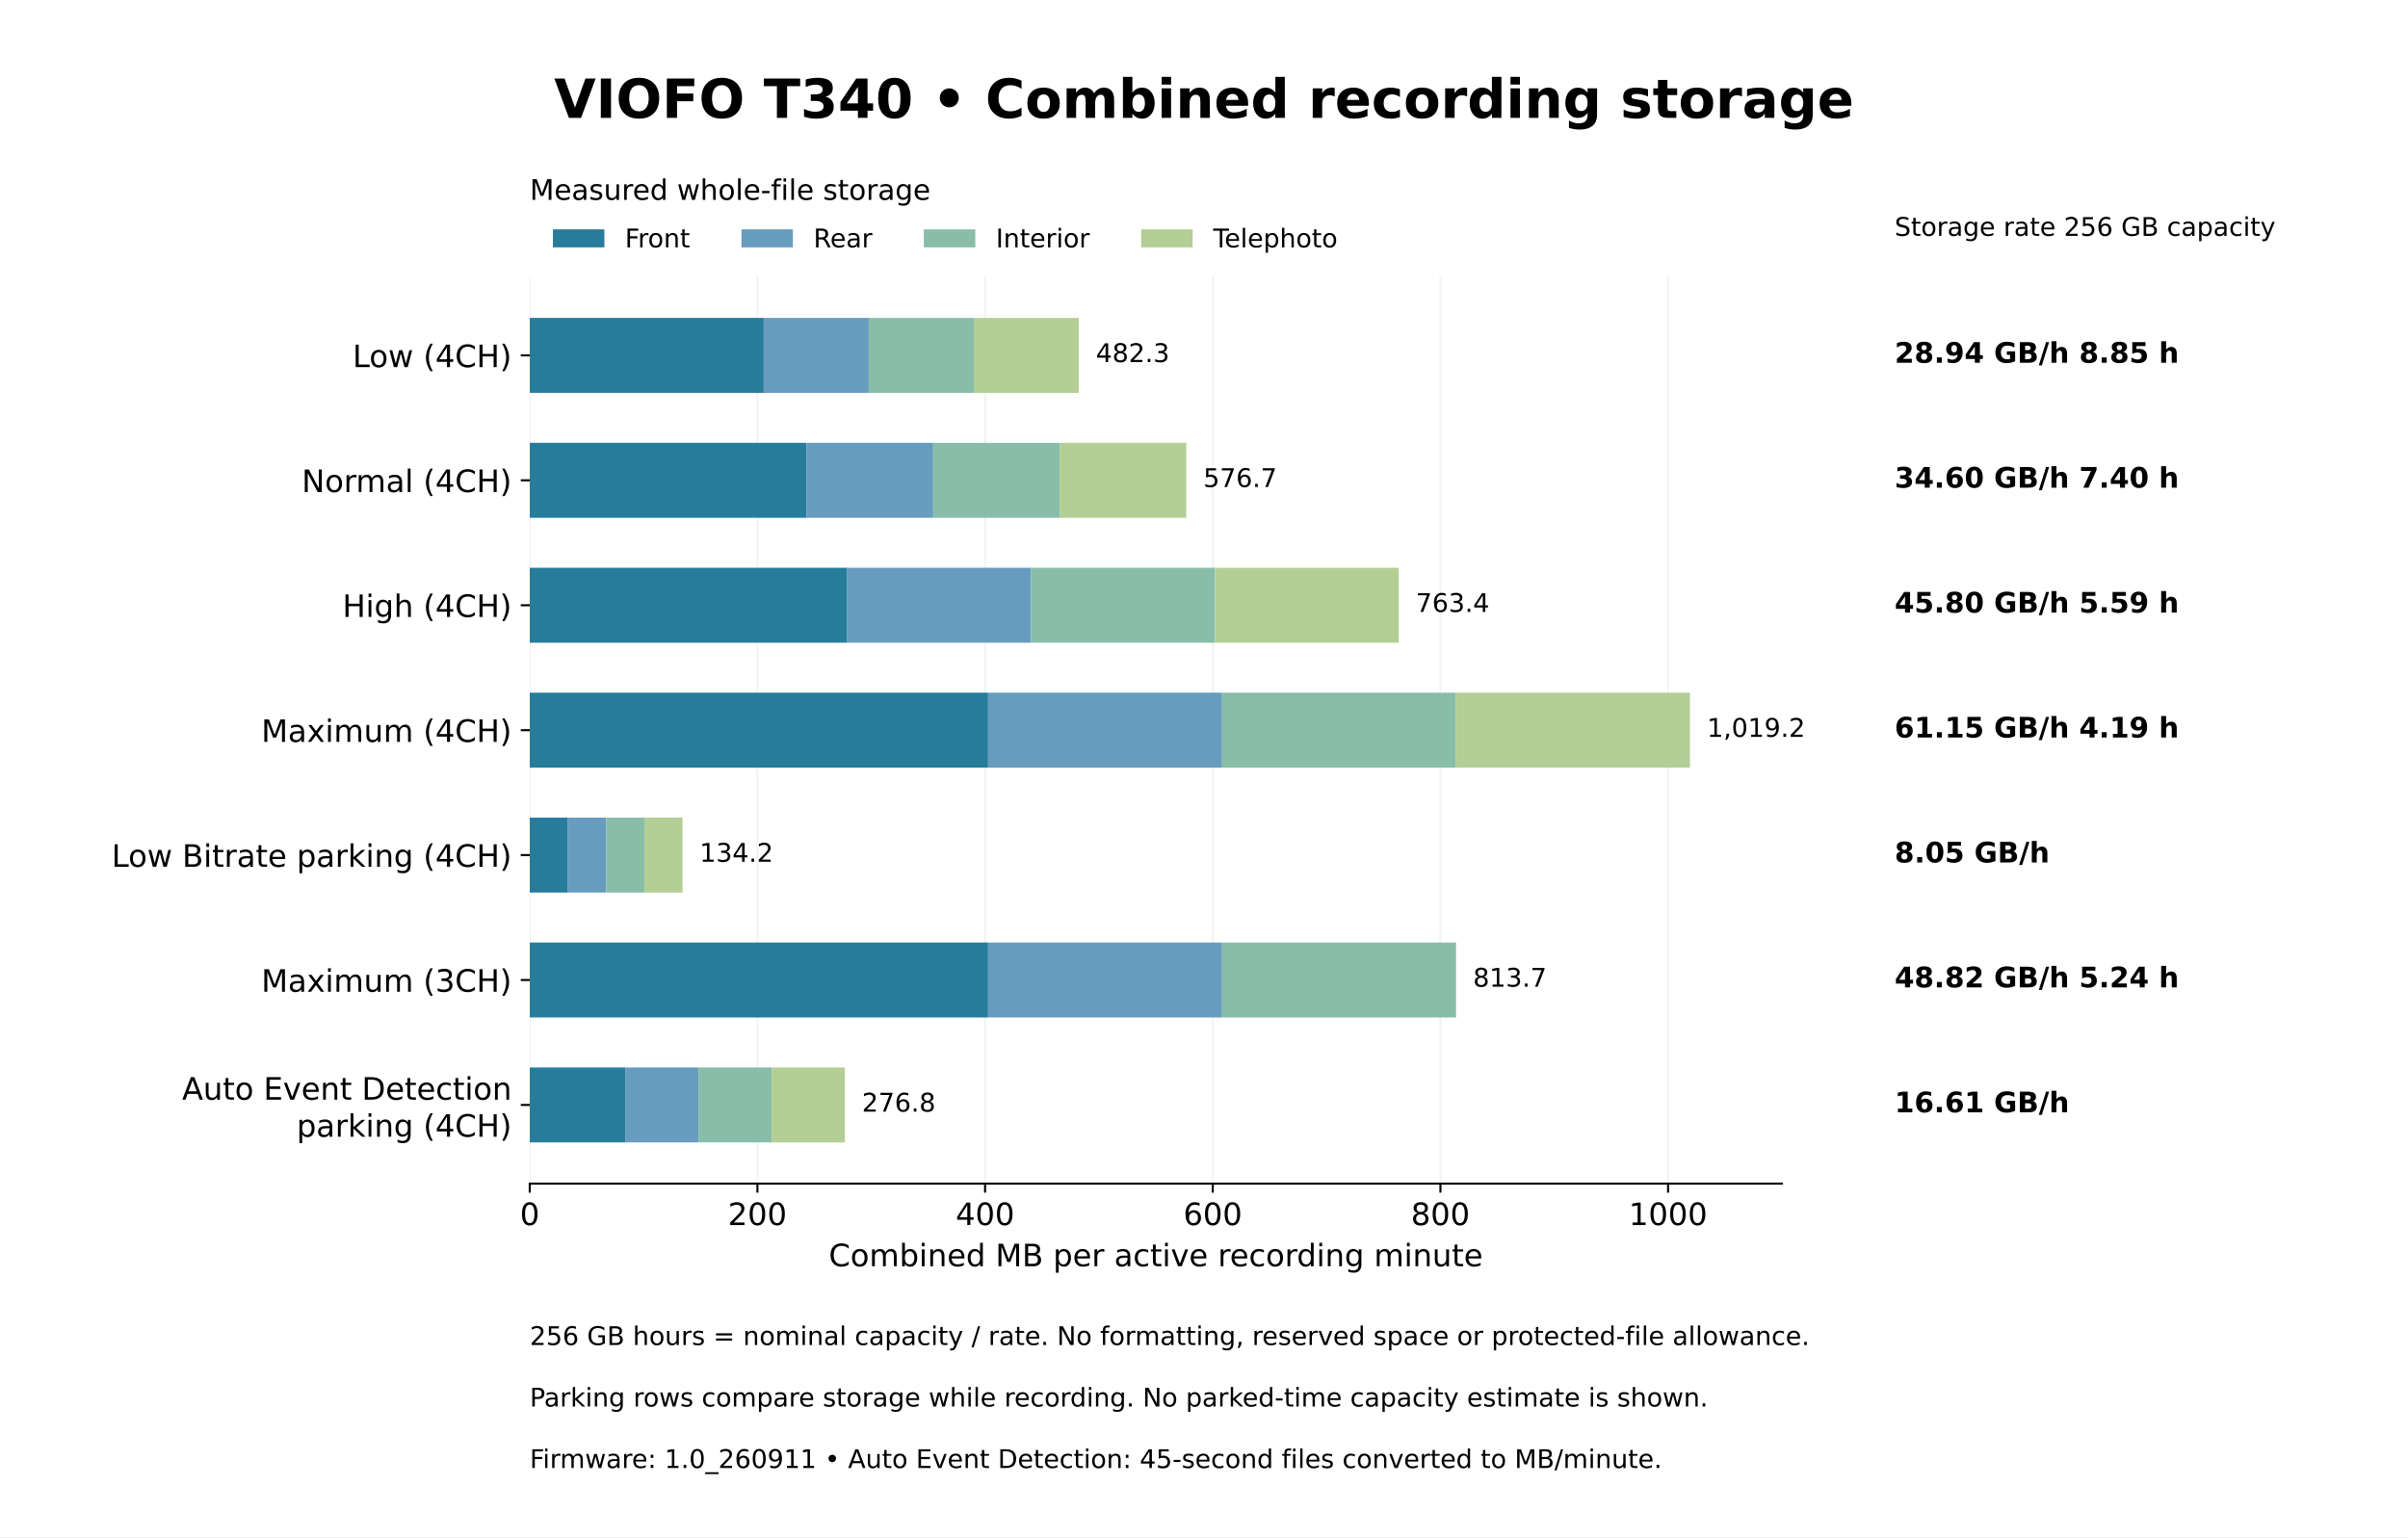
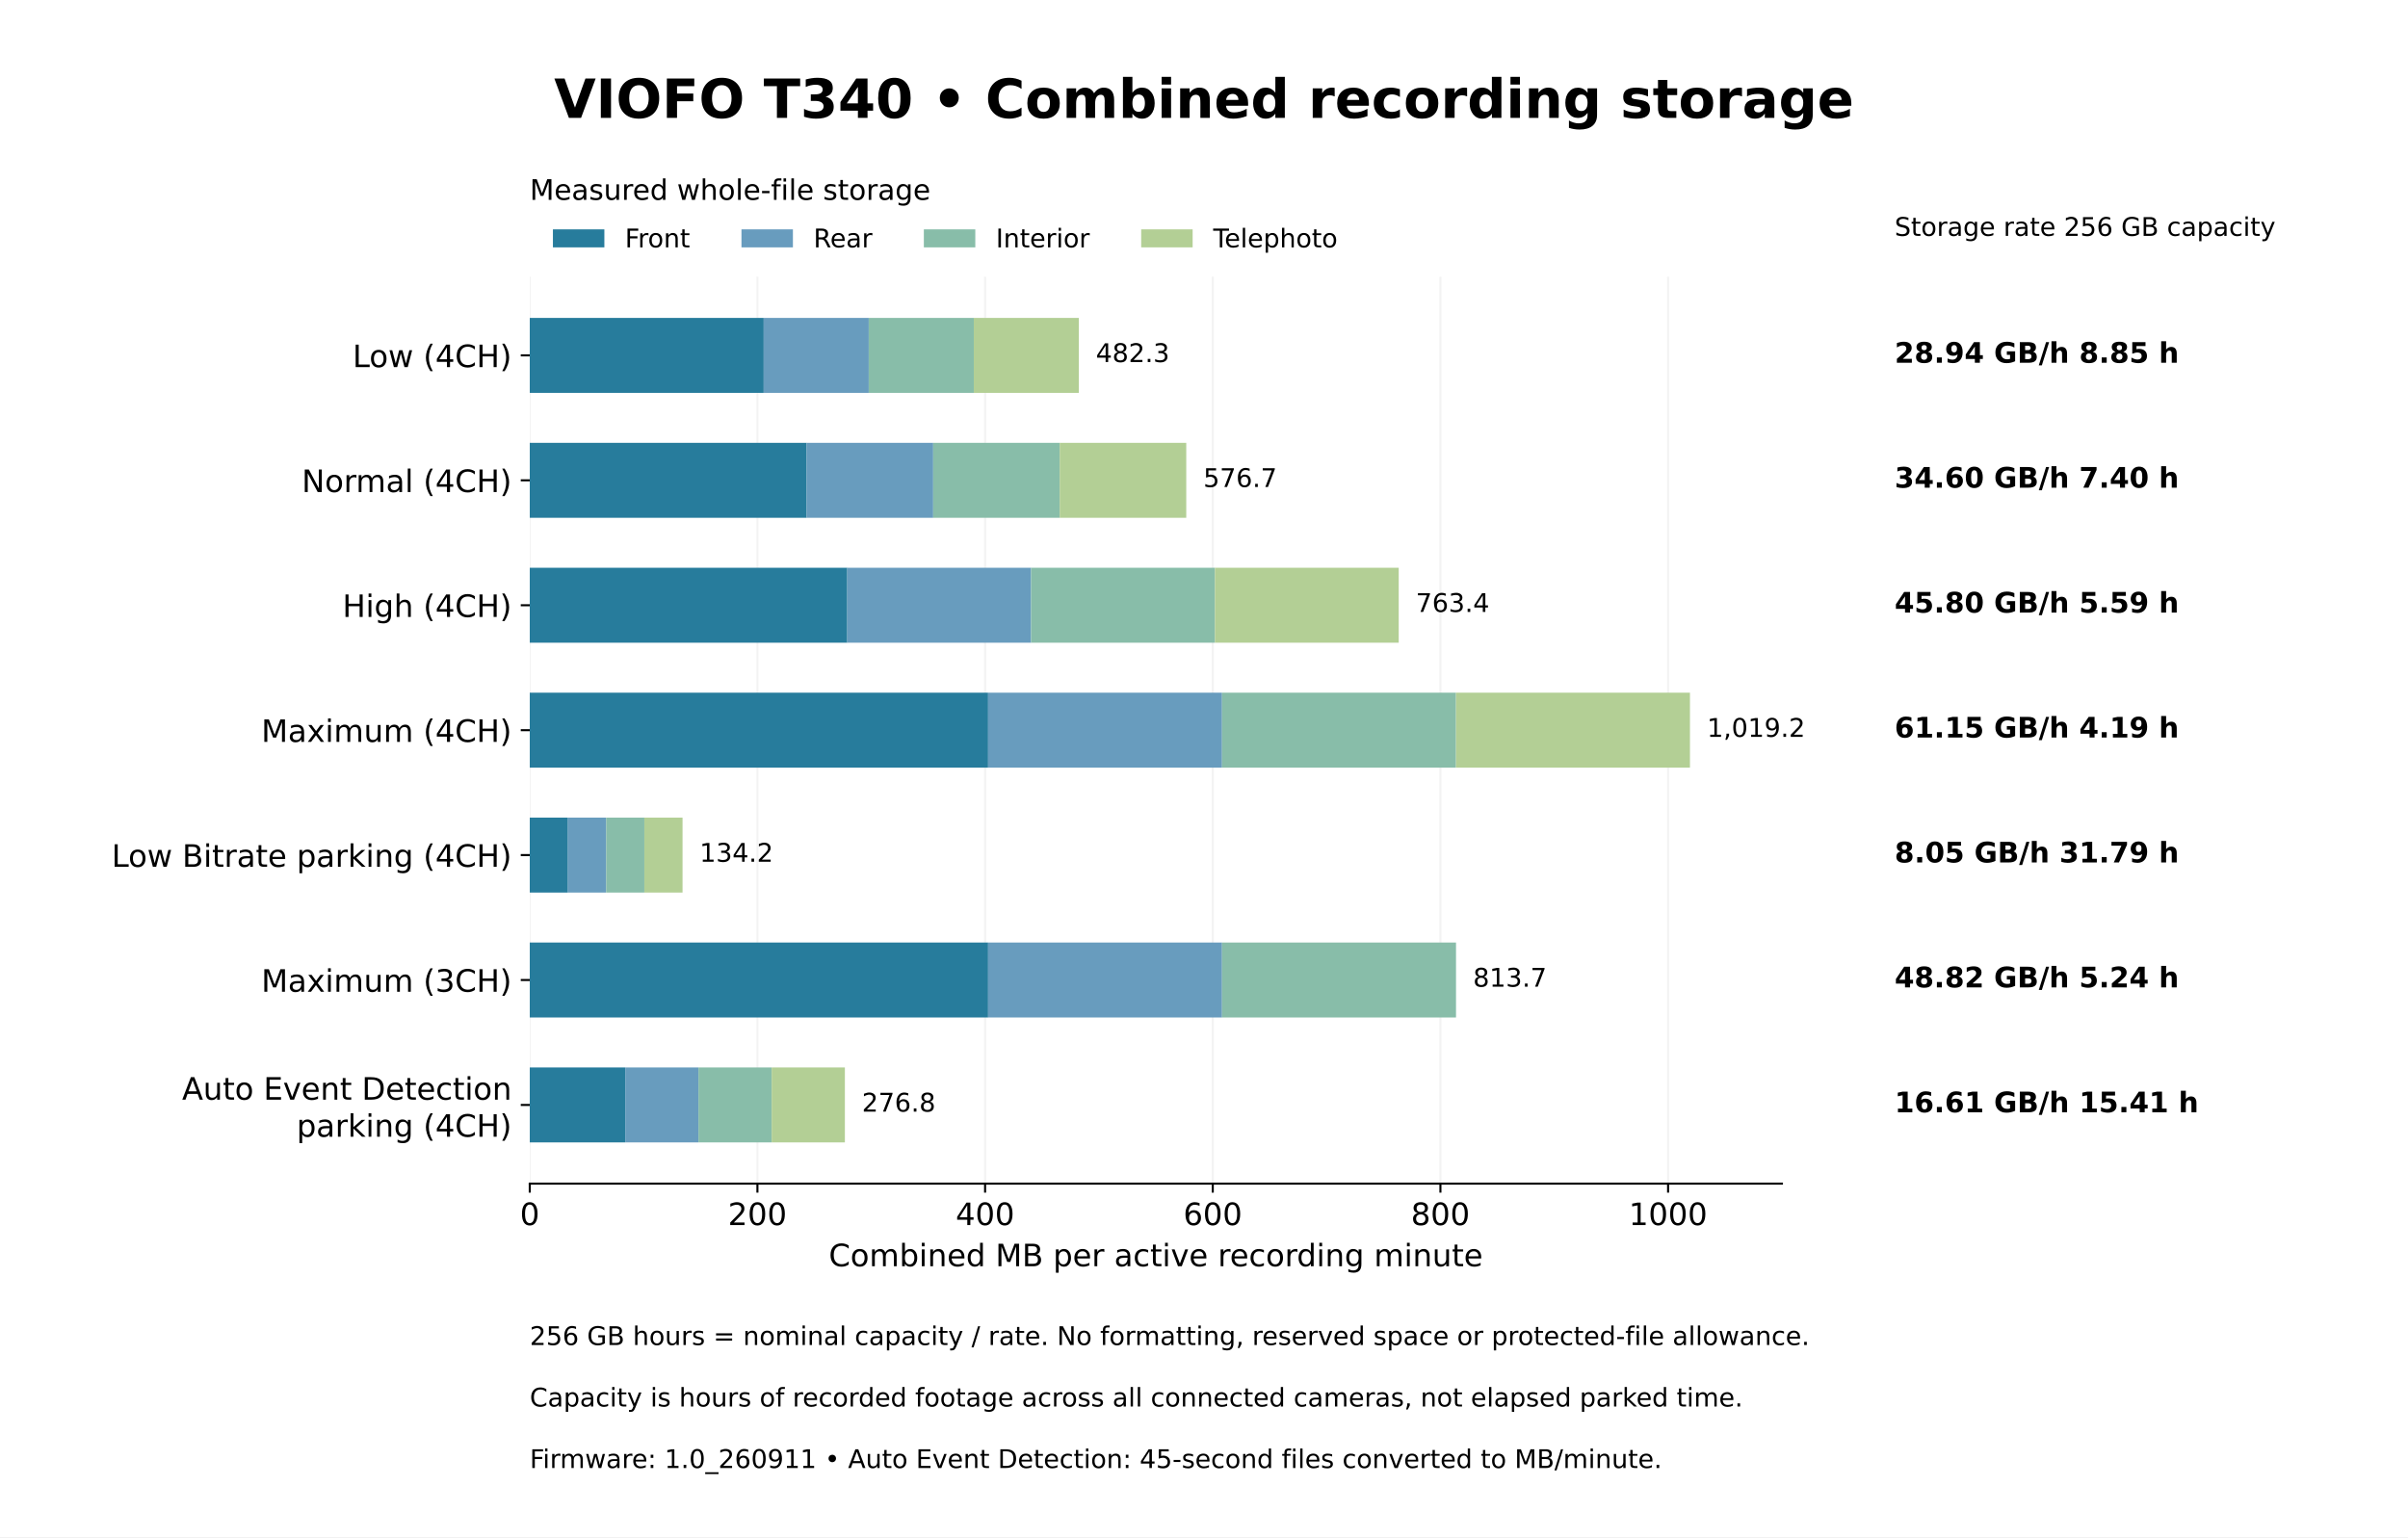
<svg xmlns="http://www.w3.org/2000/svg" xmlns:xlink="http://www.w3.org/1999/xlink" width="936pt" height="597.6pt" viewBox="0 0 936 597.6" version="1.1">
  <defs>
    <style type="text/css">*{stroke-linejoin: round; stroke-linecap: butt}</style>
  </defs>
  <g id="figure_1">
    <g id="patch_1">
      <path d="M 0 597.6 L 936 597.6 L 936 0 L 0 0 z " style="fill: #ffffff" />
    </g>
    <g id="axes_1">
      <g id="patch_2">
        <path d="M 205.92 460.152 L 692.64 460.152 L 692.64 107.568 L 205.92 107.568 z " style="fill: #ffffff" />
      </g>
      <g id="matplotlib.axis_1">
        <g id="xtick_1">
          <g id="line2d_1">
-             <path d="M 205.92 460.152 L 205.92 107.568 " clip-path="url(#p128dc2b965)" style="fill: none; stroke: #b0b0b0; stroke-opacity: 0.16; stroke-width: 0.8; stroke-linecap: square" />
+             <path d="M 205.92 460.152 L 205.92 107.568 " clip-path="url(#p397faa43eb)" style="fill: none; stroke: #b0b0b0; stroke-opacity: 0.16; stroke-width: 0.8; stroke-linecap: square" />
          </g>
          <g id="line2d_2">
            <defs>
-               <path id="mbb95f08440" d="M 0 0 L 0 3.5 " style="stroke: #000000; stroke-width: 0.8" />
+               <path id="m514f38c009" d="M 0 0 L 0 3.5 " style="stroke: #000000; stroke-width: 0.8" />
            </defs>
            <g>
-               <use xlink:href="#mbb95f08440" x="205.92" y="460.152" style="stroke: #000000; stroke-width: 0.8" />
+               <use xlink:href="#m514f38c009" x="205.92" y="460.152" style="stroke: #000000; stroke-width: 0.8" />
            </g>
          </g>
          <g id="text_1">
            <text style="font-size: 12px; font-family: 'DejaVu Sans'; text-anchor: middle" x="205.92" y="476.269" transform="rotate(-0 205.92 476.2692)">0</text>
          </g>
        </g>
        <g id="xtick_2">
          <g id="line2d_3">
-             <path d="M 294.415 460.152 L 294.415 107.568 " clip-path="url(#p128dc2b965)" style="fill: none; stroke: #b0b0b0; stroke-opacity: 0.16; stroke-width: 0.8; stroke-linecap: square" />
+             <path d="M 294.415 460.152 L 294.415 107.568 " clip-path="url(#p397faa43eb)" style="fill: none; stroke: #b0b0b0; stroke-opacity: 0.16; stroke-width: 0.8; stroke-linecap: square" />
          </g>
          <g id="line2d_4">
            <g>
-               <use xlink:href="#mbb95f08440" x="294.415" y="460.152" style="stroke: #000000; stroke-width: 0.8" />
+               <use xlink:href="#m514f38c009" x="294.415" y="460.152" style="stroke: #000000; stroke-width: 0.8" />
            </g>
          </g>
          <g id="text_2">
            <text style="font-size: 12px; font-family: 'DejaVu Sans'; text-anchor: middle" x="294.415" y="476.269" transform="rotate(-0 294.4145 476.2692)">200</text>
          </g>
        </g>
        <g id="xtick_3">
          <g id="line2d_5">
-             <path d="M 382.909 460.152 L 382.909 107.568 " clip-path="url(#p128dc2b965)" style="fill: none; stroke: #b0b0b0; stroke-opacity: 0.16; stroke-width: 0.8; stroke-linecap: square" />
+             <path d="M 382.909 460.152 L 382.909 107.568 " clip-path="url(#p397faa43eb)" style="fill: none; stroke: #b0b0b0; stroke-opacity: 0.16; stroke-width: 0.8; stroke-linecap: square" />
          </g>
          <g id="line2d_6">
            <g>
-               <use xlink:href="#mbb95f08440" x="382.909" y="460.152" style="stroke: #000000; stroke-width: 0.8" />
+               <use xlink:href="#m514f38c009" x="382.909" y="460.152" style="stroke: #000000; stroke-width: 0.8" />
            </g>
          </g>
          <g id="text_3">
            <text style="font-size: 12px; font-family: 'DejaVu Sans'; text-anchor: middle" x="382.909" y="476.269" transform="rotate(-0 382.9091 476.2692)">400</text>
          </g>
        </g>
        <g id="xtick_4">
          <g id="line2d_7">
-             <path d="M 471.404 460.152 L 471.404 107.568 " clip-path="url(#p128dc2b965)" style="fill: none; stroke: #b0b0b0; stroke-opacity: 0.16; stroke-width: 0.8; stroke-linecap: square" />
+             <path d="M 471.404 460.152 L 471.404 107.568 " clip-path="url(#p397faa43eb)" style="fill: none; stroke: #b0b0b0; stroke-opacity: 0.16; stroke-width: 0.8; stroke-linecap: square" />
          </g>
          <g id="line2d_8">
            <g>
-               <use xlink:href="#mbb95f08440" x="471.404" y="460.152" style="stroke: #000000; stroke-width: 0.8" />
+               <use xlink:href="#m514f38c009" x="471.404" y="460.152" style="stroke: #000000; stroke-width: 0.8" />
            </g>
          </g>
          <g id="text_4">
            <text style="font-size: 12px; font-family: 'DejaVu Sans'; text-anchor: middle" x="471.404" y="476.269" transform="rotate(-0 471.4036 476.2692)">600</text>
          </g>
        </g>
        <g id="xtick_5">
          <g id="line2d_9">
-             <path d="M 559.898 460.152 L 559.898 107.568 " clip-path="url(#p128dc2b965)" style="fill: none; stroke: #b0b0b0; stroke-opacity: 0.16; stroke-width: 0.8; stroke-linecap: square" />
+             <path d="M 559.898 460.152 L 559.898 107.568 " clip-path="url(#p397faa43eb)" style="fill: none; stroke: #b0b0b0; stroke-opacity: 0.16; stroke-width: 0.8; stroke-linecap: square" />
          </g>
          <g id="line2d_10">
            <g>
-               <use xlink:href="#mbb95f08440" x="559.898" y="460.152" style="stroke: #000000; stroke-width: 0.8" />
+               <use xlink:href="#m514f38c009" x="559.898" y="460.152" style="stroke: #000000; stroke-width: 0.8" />
            </g>
          </g>
          <g id="text_5">
            <text style="font-size: 12px; font-family: 'DejaVu Sans'; text-anchor: middle" x="559.898" y="476.269" transform="rotate(-0 559.8982 476.2692)">800</text>
          </g>
        </g>
        <g id="xtick_6">
          <g id="line2d_11">
-             <path d="M 648.393 460.152 L 648.393 107.568 " clip-path="url(#p128dc2b965)" style="fill: none; stroke: #b0b0b0; stroke-opacity: 0.16; stroke-width: 0.8; stroke-linecap: square" />
+             <path d="M 648.393 460.152 L 648.393 107.568 " clip-path="url(#p397faa43eb)" style="fill: none; stroke: #b0b0b0; stroke-opacity: 0.16; stroke-width: 0.8; stroke-linecap: square" />
          </g>
          <g id="line2d_12">
            <g>
-               <use xlink:href="#mbb95f08440" x="648.393" y="460.152" style="stroke: #000000; stroke-width: 0.8" />
+               <use xlink:href="#m514f38c009" x="648.393" y="460.152" style="stroke: #000000; stroke-width: 0.8" />
            </g>
          </g>
          <g id="text_6">
            <text style="font-size: 12px; font-family: 'DejaVu Sans'; text-anchor: middle" x="648.393" y="476.269" transform="rotate(-0 648.3927 476.2692)">1000</text>
          </g>
        </g>
        <g id="text_7">
          <text style="font-size: 12px; font-family: 'DejaVu Sans'; text-anchor: middle" x="449.28" y="492.27" transform="rotate(-0 449.28 492.2701)">Combined MB per active recording minute</text>
        </g>
      </g>
      <g id="matplotlib.axis_2">
        <g id="ytick_1">
          <g id="line2d_13">
            <defs>
-               <path id="m539b32e990" d="M 0 0 L -3.5 0 " style="stroke: #000000; stroke-width: 0.8" />
+               <path id="m3642a710c3" d="M 0 0 L -3.5 0 " style="stroke: #000000; stroke-width: 0.8" />
            </defs>
            <g>
-               <use xlink:href="#m539b32e990" x="205.92" y="138.164" style="stroke: #000000; stroke-width: 0.8" />
+               <use xlink:href="#m3642a710c3" x="205.92" y="138.164" style="stroke: #000000; stroke-width: 0.8" />
            </g>
          </g>
          <g id="text_8">
            <text style="font-size: 12px; font-family: 'DejaVu Sans'; text-anchor: end" x="198.92" y="142.723" transform="rotate(-0 198.92 142.7227)">Low (4CH)</text>
          </g>
        </g>
        <g id="ytick_2">
          <g id="line2d_14">
            <g>
-               <use xlink:href="#m539b32e990" x="205.92" y="186.729" style="stroke: #000000; stroke-width: 0.8" />
+               <use xlink:href="#m3642a710c3" x="205.92" y="186.729" style="stroke: #000000; stroke-width: 0.8" />
            </g>
          </g>
          <g id="text_9">
            <text style="font-size: 12px; font-family: 'DejaVu Sans'; text-anchor: end" x="198.92" y="191.288" transform="rotate(-0 198.92 191.2885)">Normal (4CH)</text>
          </g>
        </g>
        <g id="ytick_3">
          <g id="line2d_15">
            <g>
-               <use xlink:href="#m539b32e990" x="205.92" y="235.295" style="stroke: #000000; stroke-width: 0.8" />
+               <use xlink:href="#m3642a710c3" x="205.92" y="235.295" style="stroke: #000000; stroke-width: 0.8" />
            </g>
          </g>
          <g id="text_10">
            <text style="font-size: 12px; font-family: 'DejaVu Sans'; text-anchor: end" x="198.92" y="239.854" transform="rotate(-0 198.92 239.8538)">High (4CH)</text>
          </g>
        </g>
        <g id="ytick_4">
          <g id="line2d_16">
            <g>
-               <use xlink:href="#m539b32e990" x="205.92" y="283.86" style="stroke: #000000; stroke-width: 0.8" />
+               <use xlink:href="#m3642a710c3" x="205.92" y="283.86" style="stroke: #000000; stroke-width: 0.8" />
            </g>
          </g>
          <g id="text_11">
            <text style="font-size: 12px; font-family: 'DejaVu Sans'; text-anchor: end" x="198.92" y="288.419" transform="rotate(-0 198.92 288.4191)">Maximum (4CH)</text>
          </g>
        </g>
        <g id="ytick_5">
          <g id="line2d_17">
            <g>
-               <use xlink:href="#m539b32e990" x="205.92" y="332.425" style="stroke: #000000; stroke-width: 0.8" />
+               <use xlink:href="#m3642a710c3" x="205.92" y="332.425" style="stroke: #000000; stroke-width: 0.8" />
            </g>
          </g>
          <g id="text_12">
            <text style="font-size: 12px; font-family: 'DejaVu Sans'; text-anchor: end" x="198.92" y="336.984" transform="rotate(-0 198.92 336.9844)">Low Bitrate parking (4CH)</text>
          </g>
        </g>
        <g id="ytick_6">
          <g id="line2d_18">
            <g>
-               <use xlink:href="#m539b32e990" x="205.92" y="380.991" style="stroke: #000000; stroke-width: 0.8" />
+               <use xlink:href="#m3642a710c3" x="205.92" y="380.991" style="stroke: #000000; stroke-width: 0.8" />
            </g>
          </g>
          <g id="text_13">
            <text style="font-size: 12px; font-family: 'DejaVu Sans'; text-anchor: end" x="198.92" y="385.55" transform="rotate(-0 198.92 385.5496)">Maximum (3CH)</text>
          </g>
        </g>
        <g id="ytick_7">
          <g id="line2d_19">
            <g>
-               <use xlink:href="#m539b32e990" x="205.92" y="429.556" style="stroke: #000000; stroke-width: 0.8" />
+               <use xlink:href="#m3642a710c3" x="205.92" y="429.556" style="stroke: #000000; stroke-width: 0.8" />
            </g>
          </g>
          <g id="text_14">
            <text style="font-size: 12px; font-family: 'DejaVu Sans'" transform="translate(70.75813 427.5139)">Auto Event Detection</text>
            <text style="font-size: 12px; font-family: 'DejaVu Sans'" transform="translate(115.2931 441.9172)">parking (4CH)</text>
          </g>
        </g>
      </g>
      <g id="patch_3">
-         <path d="M 205.92 123.595 L 296.857 123.595 L 296.857 152.734 L 205.92 152.734 z " clip-path="url(#p128dc2b965)" style="fill: #277c9c" />
+         <path d="M 205.92 123.595 L 296.857 123.595 L 296.857 152.734 L 205.92 152.734 z " clip-path="url(#p397faa43eb)" style="fill: #277c9c" />
      </g>
      <g id="patch_4">
-         <path d="M 205.92 172.16 L 313.56 172.16 L 313.56 201.299 L 205.92 201.299 z " clip-path="url(#p128dc2b965)" style="fill: #277c9c" />
+         <path d="M 205.92 172.16 L 313.56 172.16 L 313.56 201.299 L 205.92 201.299 z " clip-path="url(#p397faa43eb)" style="fill: #277c9c" />
      </g>
      <g id="patch_5">
-         <path d="M 205.92 220.725 L 329.335 220.725 L 329.335 249.864 L 205.92 249.864 z " clip-path="url(#p128dc2b965)" style="fill: #277c9c" />
+         <path d="M 205.92 220.725 L 329.335 220.725 L 329.335 249.864 L 205.92 249.864 z " clip-path="url(#p397faa43eb)" style="fill: #277c9c" />
      </g>
      <g id="patch_6">
-         <path d="M 205.92 269.29 L 384.083 269.29 L 384.083 298.43 L 205.92 298.43 z " clip-path="url(#p128dc2b965)" style="fill: #277c9c" />
+         <path d="M 205.92 269.29 L 384.083 269.29 L 384.083 298.43 L 205.92 298.43 z " clip-path="url(#p397faa43eb)" style="fill: #277c9c" />
      </g>
      <g id="patch_7">
-         <path d="M 205.92 317.856 L 220.767 317.856 L 220.767 346.995 L 205.92 346.995 z " clip-path="url(#p128dc2b965)" style="fill: #277c9c" />
+         <path d="M 205.92 317.856 L 220.767 317.856 L 220.767 346.995 L 205.92 346.995 z " clip-path="url(#p397faa43eb)" style="fill: #277c9c" />
      </g>
      <g id="patch_8">
-         <path d="M 205.92 366.421 L 384.083 366.421 L 384.083 395.56 L 205.92 395.56 z " clip-path="url(#p128dc2b965)" style="fill: #277c9c" />
+         <path d="M 205.92 366.421 L 384.083 366.421 L 384.083 395.56 L 205.92 395.56 z " clip-path="url(#p397faa43eb)" style="fill: #277c9c" />
      </g>
      <g id="patch_9">
-         <path d="M 205.92 414.986 L 243.037 414.986 L 243.037 444.125 L 205.92 444.125 z " clip-path="url(#p128dc2b965)" style="fill: #277c9c" />
+         <path d="M 205.92 414.986 L 243.037 414.986 L 243.037 444.125 L 205.92 444.125 z " clip-path="url(#p397faa43eb)" style="fill: #277c9c" />
      </g>
      <g id="patch_10">
-         <path d="M 296.857 123.595 L 337.686 123.595 L 337.686 152.734 L 296.857 152.734 z " clip-path="url(#p128dc2b965)" style="fill: #689cbe" />
+         <path d="M 296.857 123.595 L 337.686 123.595 L 337.686 152.734 L 296.857 152.734 z " clip-path="url(#p397faa43eb)" style="fill: #689cbe" />
      </g>
      <g id="patch_11">
-         <path d="M 313.56 172.16 L 362.741 172.16 L 362.741 201.299 L 313.56 201.299 z " clip-path="url(#p128dc2b965)" style="fill: #689cbe" />
+         <path d="M 313.56 172.16 L 362.741 172.16 L 362.741 201.299 L 313.56 201.299 z " clip-path="url(#p397faa43eb)" style="fill: #689cbe" />
      </g>
      <g id="patch_12">
-         <path d="M 329.335 220.725 L 400.786 220.725 L 400.786 249.864 L 329.335 249.864 z " clip-path="url(#p128dc2b965)" style="fill: #689cbe" />
+         <path d="M 329.335 220.725 L 400.786 220.725 L 400.786 249.864 L 329.335 249.864 z " clip-path="url(#p397faa43eb)" style="fill: #689cbe" />
      </g>
      <g id="patch_13">
-         <path d="M 384.083 269.29 L 475.02 269.29 L 475.02 298.43 L 384.083 298.43 z " clip-path="url(#p128dc2b965)" style="fill: #689cbe" />
+         <path d="M 384.083 269.29 L 475.02 269.29 L 475.02 298.43 L 384.083 298.43 z " clip-path="url(#p397faa43eb)" style="fill: #689cbe" />
      </g>
      <g id="patch_14">
-         <path d="M 220.767 317.856 L 235.614 317.856 L 235.614 346.995 L 220.767 346.995 z " clip-path="url(#p128dc2b965)" style="fill: #689cbe" />
+         <path d="M 220.767 317.856 L 235.614 317.856 L 235.614 346.995 L 220.767 346.995 z " clip-path="url(#p397faa43eb)" style="fill: #689cbe" />
      </g>
      <g id="patch_15">
-         <path d="M 384.083 366.421 L 475.02 366.421 L 475.02 395.56 L 384.083 395.56 z " clip-path="url(#p128dc2b965)" style="fill: #689cbe" />
+         <path d="M 384.083 366.421 L 475.02 366.421 L 475.02 395.56 L 384.083 395.56 z " clip-path="url(#p397faa43eb)" style="fill: #689cbe" />
      </g>
      <g id="patch_16">
-         <path d="M 243.037 414.986 L 271.494 414.986 L 271.494 444.125 L 243.037 444.125 z " clip-path="url(#p128dc2b965)" style="fill: #689cbe" />
+         <path d="M 243.037 414.986 L 271.494 414.986 L 271.494 444.125 L 243.037 444.125 z " clip-path="url(#p397faa43eb)" style="fill: #689cbe" />
      </g>
      <g id="patch_17">
-         <path d="M 337.686 123.595 L 378.515 123.595 L 378.515 152.734 L 337.686 152.734 z " clip-path="url(#p128dc2b965)" style="fill: #88bda9" />
+         <path d="M 337.686 123.595 L 378.515 123.595 L 378.515 152.734 L 337.686 152.734 z " clip-path="url(#p397faa43eb)" style="fill: #88bda9" />
      </g>
      <g id="patch_18">
-         <path d="M 362.741 172.16 L 411.921 172.16 L 411.921 201.299 L 362.741 201.299 z " clip-path="url(#p128dc2b965)" style="fill: #88bda9" />
+         <path d="M 362.741 172.16 L 411.921 172.16 L 411.921 201.299 L 362.741 201.299 z " clip-path="url(#p397faa43eb)" style="fill: #88bda9" />
      </g>
      <g id="patch_19">
-         <path d="M 400.786 220.725 L 472.237 220.725 L 472.237 249.864 L 400.786 249.864 z " clip-path="url(#p128dc2b965)" style="fill: #88bda9" />
+         <path d="M 400.786 220.725 L 472.237 220.725 L 472.237 249.864 L 400.786 249.864 z " clip-path="url(#p397faa43eb)" style="fill: #88bda9" />
      </g>
      <g id="patch_20">
-         <path d="M 475.02 269.29 L 565.958 269.29 L 565.958 298.43 L 475.02 298.43 z " clip-path="url(#p128dc2b965)" style="fill: #88bda9" />
+         <path d="M 475.02 269.29 L 565.958 269.29 L 565.958 298.43 L 475.02 298.43 z " clip-path="url(#p397faa43eb)" style="fill: #88bda9" />
      </g>
      <g id="patch_21">
-         <path d="M 235.614 317.856 L 250.461 317.856 L 250.461 346.995 L 235.614 346.995 z " clip-path="url(#p128dc2b965)" style="fill: #88bda9" />
+         <path d="M 235.614 317.856 L 250.461 317.856 L 250.461 346.995 L 235.614 346.995 z " clip-path="url(#p397faa43eb)" style="fill: #88bda9" />
      </g>
      <g id="patch_22">
-         <path d="M 475.02 366.421 L 565.958 366.421 L 565.958 395.56 L 475.02 395.56 z " clip-path="url(#p128dc2b965)" style="fill: #88bda9" />
+         <path d="M 475.02 366.421 L 565.958 366.421 L 565.958 395.56 L 475.02 395.56 z " clip-path="url(#p397faa43eb)" style="fill: #88bda9" />
      </g>
      <g id="patch_23">
-         <path d="M 271.494 414.986 L 299.95 414.986 L 299.95 444.125 L 271.494 444.125 z " clip-path="url(#p128dc2b965)" style="fill: #88bda9" />
+         <path d="M 271.494 414.986 L 299.95 414.986 L 299.95 444.125 L 271.494 444.125 z " clip-path="url(#p397faa43eb)" style="fill: #88bda9" />
      </g>
      <g id="patch_24">
-         <path d="M 378.515 123.595 L 419.344 123.595 L 419.344 152.734 L 378.515 152.734 z " clip-path="url(#p128dc2b965)" style="fill: #b3cf95" />
+         <path d="M 378.515 123.595 L 419.344 123.595 L 419.344 152.734 L 378.515 152.734 z " clip-path="url(#p397faa43eb)" style="fill: #b3cf95" />
      </g>
      <g id="patch_25">
-         <path d="M 411.921 172.16 L 461.101 172.16 L 461.101 201.299 L 411.921 201.299 z " clip-path="url(#p128dc2b965)" style="fill: #b3cf95" />
+         <path d="M 411.921 172.16 L 461.101 172.16 L 461.101 201.299 L 411.921 201.299 z " clip-path="url(#p397faa43eb)" style="fill: #b3cf95" />
      </g>
      <g id="patch_26">
-         <path d="M 472.237 220.725 L 543.687 220.725 L 543.687 249.864 L 472.237 249.864 z " clip-path="url(#p128dc2b965)" style="fill: #b3cf95" />
+         <path d="M 472.237 220.725 L 543.687 220.725 L 543.687 249.864 L 472.237 249.864 z " clip-path="url(#p397faa43eb)" style="fill: #b3cf95" />
      </g>
      <g id="patch_27">
-         <path d="M 565.958 269.29 L 656.895 269.29 L 656.895 298.43 L 565.958 298.43 z " clip-path="url(#p128dc2b965)" style="fill: #b3cf95" />
+         <path d="M 565.958 269.29 L 656.895 269.29 L 656.895 298.43 L 565.958 298.43 z " clip-path="url(#p397faa43eb)" style="fill: #b3cf95" />
      </g>
      <g id="patch_28">
-         <path d="M 250.461 317.856 L 265.308 317.856 L 265.308 346.995 L 250.461 346.995 z " clip-path="url(#p128dc2b965)" style="fill: #b3cf95" />
+         <path d="M 250.461 317.856 L 265.308 317.856 L 265.308 346.995 L 250.461 346.995 z " clip-path="url(#p397faa43eb)" style="fill: #b3cf95" />
      </g>
      <g id="patch_29">
-         <path d="M 565.958 366.421 L 565.958 366.421 L 565.958 395.56 L 565.958 395.56 z " clip-path="url(#p128dc2b965)" style="fill: #b3cf95" />
+         <path d="M 565.958 366.421 L 565.958 366.421 L 565.958 395.56 L 565.958 395.56 z " clip-path="url(#p397faa43eb)" style="fill: #b3cf95" />
      </g>
      <g id="patch_30">
-         <path d="M 299.95 414.986 L 328.407 414.986 L 328.407 444.125 L 299.95 444.125 z " clip-path="url(#p128dc2b965)" style="fill: #b3cf95" />
+         <path d="M 299.95 414.986 L 328.407 414.986 L 328.407 444.125 L 299.95 444.125 z " clip-path="url(#p397faa43eb)" style="fill: #b3cf95" />
      </g>
      <g id="patch_31">
        <path d="M 205.92 460.152 L 692.64 460.152 " style="fill: none; stroke: #000000; stroke-width: 0.8; stroke-linejoin: miter; stroke-linecap: square" />
      </g>
      <g id="text_15">
        <text style="font-size: 10px; font-family: 'DejaVu Sans'; text-anchor: start" x="425.982" y="140.762" transform="rotate(-0 425.9816 140.7618)">482.3</text>
      </g>
      <g id="text_16">
        <text style="font-weight: 700; font-size: 11px; font-family: 'DejaVu Sans'; text-anchor: start" x="736.445" y="141.022" transform="rotate(-0 736.4448 141.022)">28.94 GB/h     8.85 h</text>
      </g>
      <g id="text_17">
        <text style="font-size: 10px; font-family: 'DejaVu Sans'; text-anchor: start" x="467.739" y="189.327" transform="rotate(-0 467.7385 189.3271)">576.7</text>
      </g>
      <g id="text_18">
        <text style="font-weight: 700; font-size: 11px; font-family: 'DejaVu Sans'; text-anchor: start" x="736.445" y="189.587" transform="rotate(-0 736.4448 189.5873)">34.60 GB/h     7.40 h</text>
      </g>
      <g id="text_19">
        <text style="font-size: 10px; font-family: 'DejaVu Sans'; text-anchor: start" x="550.325" y="237.892" transform="rotate(-0 550.3245 237.8924)">763.4</text>
      </g>
      <g id="text_20">
        <text style="font-weight: 700; font-size: 11px; font-family: 'DejaVu Sans'; text-anchor: start" x="736.445" y="238.153" transform="rotate(-0 736.4448 238.1526)">45.80 GB/h     5.59 h</text>
      </g>
      <g id="text_21">
        <text style="font-size: 10px; font-family: 'DejaVu Sans'; text-anchor: start" x="663.532" y="286.458" transform="rotate(-0 663.5323 286.4577)">1,019.2</text>
      </g>
      <g id="text_22">
        <text style="font-weight: 700; font-size: 11px; font-family: 'DejaVu Sans'; text-anchor: start" x="736.445" y="286.718" transform="rotate(-0 736.4448 286.7179)">61.15 GB/h     4.19 h</text>
      </g>
      <g id="text_23">
        <text style="font-size: 10px; font-family: 'DejaVu Sans'; text-anchor: start" x="271.945" y="335.023" transform="rotate(-0 271.9448 335.0229)">134.2</text>
      </g>
      <g id="text_24">
-         <text style="font-weight: 700; font-size: 11px; font-family: 'DejaVu Sans'; text-anchor: start" x="736.445" y="335.283" transform="rotate(-0 736.4448 335.2831)">8.05 GB/h     </text>
+         <text style="font-weight: 700; font-size: 11px; font-family: 'DejaVu Sans'; text-anchor: start" x="736.445" y="335.283" transform="rotate(-0 736.4448 335.2831)">8.05 GB/h     31.79 h</text>
      </g>
      <g id="text_25">
        <text style="font-size: 10px; font-family: 'DejaVu Sans'; text-anchor: start" x="572.595" y="383.588" transform="rotate(-0 572.5949 383.5882)">813.7</text>
      </g>
      <g id="text_26">
        <text style="font-weight: 700; font-size: 11px; font-family: 'DejaVu Sans'; text-anchor: start" x="736.445" y="383.848" transform="rotate(-0 736.4448 383.8484)">48.82 GB/h     5.24 h</text>
      </g>
      <g id="text_27">
        <text style="font-size: 10px; font-family: 'DejaVu Sans'; text-anchor: start" x="335.044" y="432.154" transform="rotate(-0 335.0442 432.1535)">276.8</text>
      </g>
      <g id="text_28">
-         <text style="font-weight: 700; font-size: 11px; font-family: 'DejaVu Sans'; text-anchor: start" x="736.445" y="432.414" transform="rotate(-0 736.4448 432.4137)">16.61 GB/h     </text>
+         <text style="font-weight: 700; font-size: 11px; font-family: 'DejaVu Sans'; text-anchor: start" x="736.445" y="432.414" transform="rotate(-0 736.4448 432.4137)">16.61 GB/h     15.41 h</text>
      </g>
      <g id="text_29">
        <text style="font-size: 10px; font-family: 'DejaVu Sans'; text-anchor: start" x="736.445" y="91.702" transform="rotate(-0 736.4448 91.70172)">Storage rate     256 GB capacity</text>
      </g>
    </g>
    <g id="text_30">
      <text style="font-weight: 700; font-size: 21px; font-family: 'DejaVu Sans'; text-anchor: middle" x="468" y="45.837" transform="rotate(-0 468 45.83672)">VIOFO T340 • Combined recording storage</text>
    </g>
    <g id="text_31">
      <text style="font-size: 11px; font-family: 'DejaVu Sans'; text-anchor: start" x="205.92" y="77.688" transform="rotate(-0 205.92 77.688)">Measured whole-file storage</text>
    </g>
    <g id="text_32">
      <text style="font-size: 10px; font-family: 'DejaVu Sans'; text-anchor: start" x="205.92" y="522.9" transform="rotate(-0 205.92 522.9)">256 GB hours = nominal capacity / rate. No formatting, reserved space or protected-file allowance.</text>
    </g>
    <g id="text_33">
-       <text style="font-size: 10px; font-family: 'DejaVu Sans'; text-anchor: start" x="205.92" y="546.804" transform="rotate(-0 205.92 546.804)">Parking rows compare storage while recording. No parked-time capacity estimate is shown.</text>
+       <text style="font-size: 10px; font-family: 'DejaVu Sans'; text-anchor: start" x="205.92" y="546.804" transform="rotate(-0 205.92 546.804)">Capacity is hours of recorded footage across all connected cameras, not elapsed parked time.</text>
    </g>
    <g id="text_34">
      <text style="font-size: 10px; font-family: 'DejaVu Sans'; text-anchor: start" x="205.92" y="570.708" transform="rotate(-0 205.92 570.708)">Firmware: 1.0_260911 • Auto Event Detection: 45-second files converted to MB/minute.</text>
    </g>
    <g id="legend_1">
      <g id="patch_32">
        <path d="M 214.92 96.166 L 234.92 96.166 L 234.92 89.166 L 214.92 89.166 z " style="fill: #277c9c" />
      </g>
      <g id="text_35">
        <text style="font-size: 10px; font-family: 'DejaVu Sans'; text-anchor: start" x="242.92" y="96.166" transform="rotate(-0 242.92 96.16566)">Front</text>
      </g>
      <g id="patch_33">
        <path d="M 288.211 96.166 L 308.211 96.166 L 308.211 89.166 L 288.211 89.166 z " style="fill: #689cbe" />
      </g>
      <g id="text_36">
        <text style="font-size: 10px; font-family: 'DejaVu Sans'; text-anchor: start" x="316.211" y="96.166" transform="rotate(-0 316.2106 96.16566)">Rear</text>
      </g>
      <g id="patch_34">
        <path d="M 359.103 96.166 L 379.103 96.166 L 379.103 89.166 L 359.103 89.166 z " style="fill: #88bda9" />
      </g>
      <g id="text_37">
        <text style="font-size: 10px; font-family: 'DejaVu Sans'; text-anchor: start" x="387.103" y="96.166" transform="rotate(-0 387.1028 96.16566)">Interior</text>
      </g>
      <g id="patch_35">
        <path d="M 443.582 96.166 L 463.582 96.166 L 463.582 89.166 L 443.582 89.166 z " style="fill: #b3cf95" />
      </g>
      <g id="text_38">
        <text style="font-size: 10px; font-family: 'DejaVu Sans'; text-anchor: start" x="471.582" y="96.166" transform="rotate(-0 471.5825 96.16566)">Telephoto</text>
      </g>
    </g>
  </g>
  <defs>
-     <clipPath id="p128dc2b965">
+     <clipPath id="p397faa43eb">
      <rect x="205.92" y="107.568" width="486.72" height="352.584" />
    </clipPath>
  </defs>
</svg>
